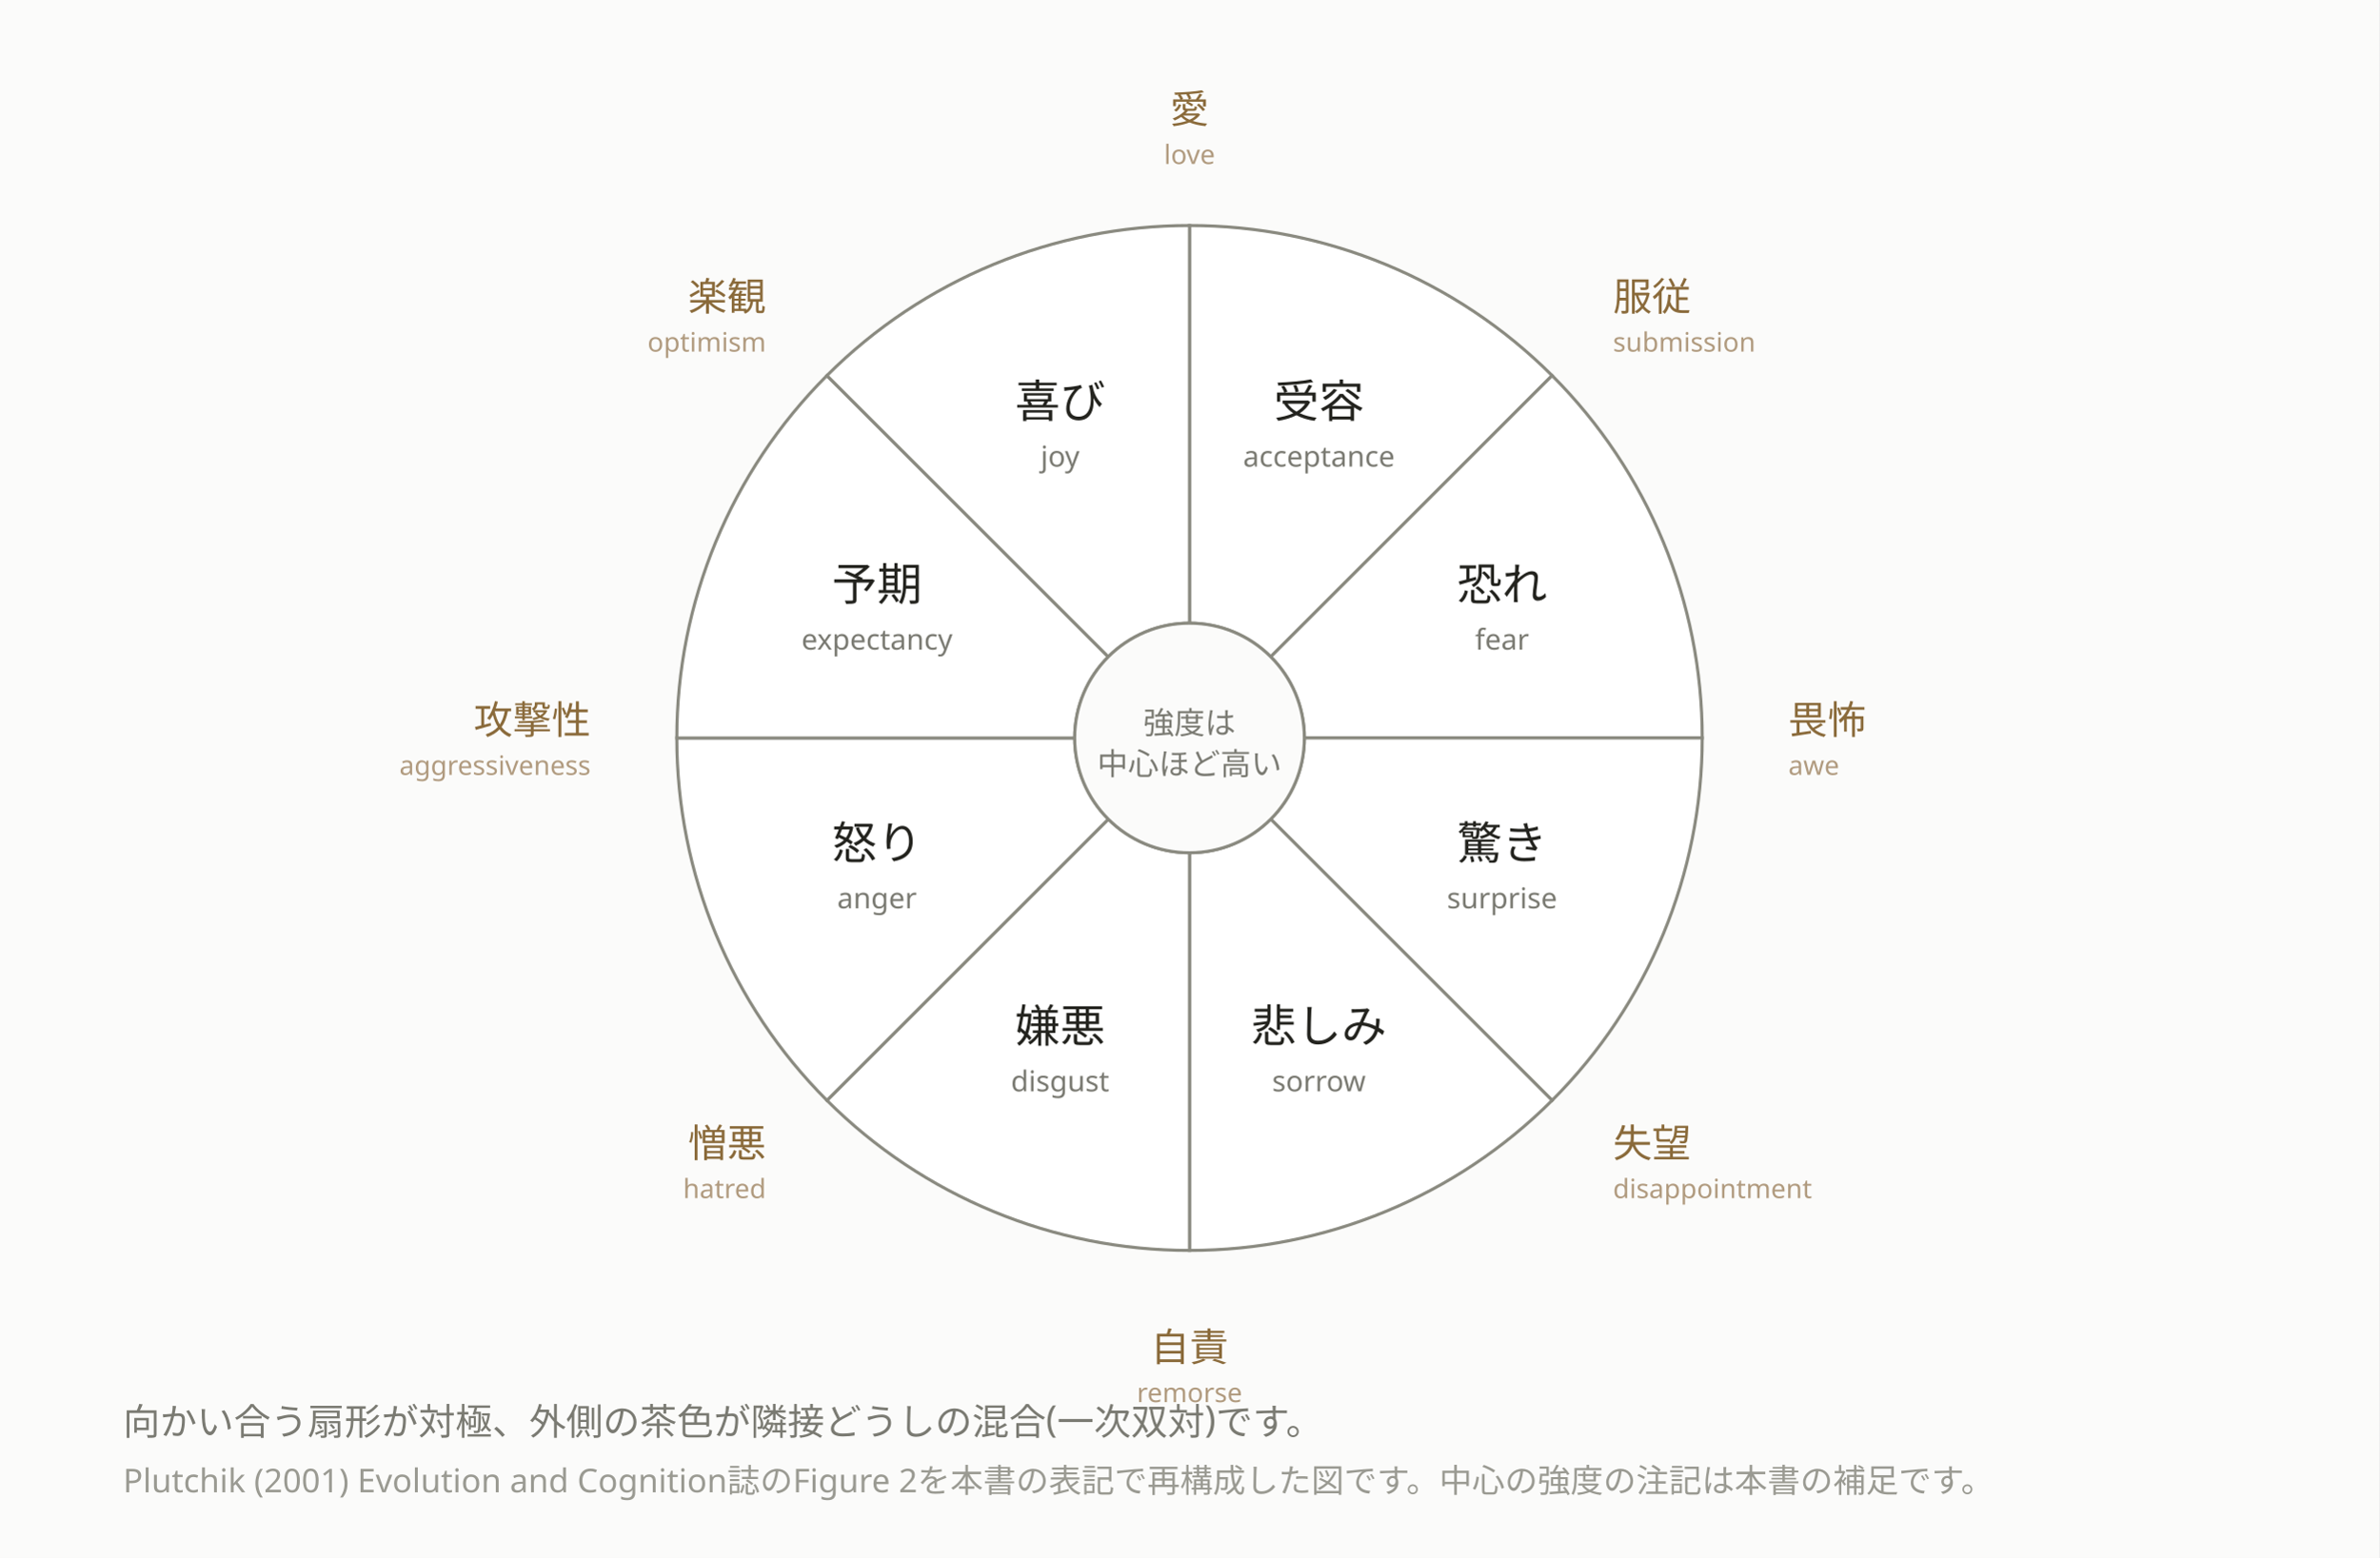
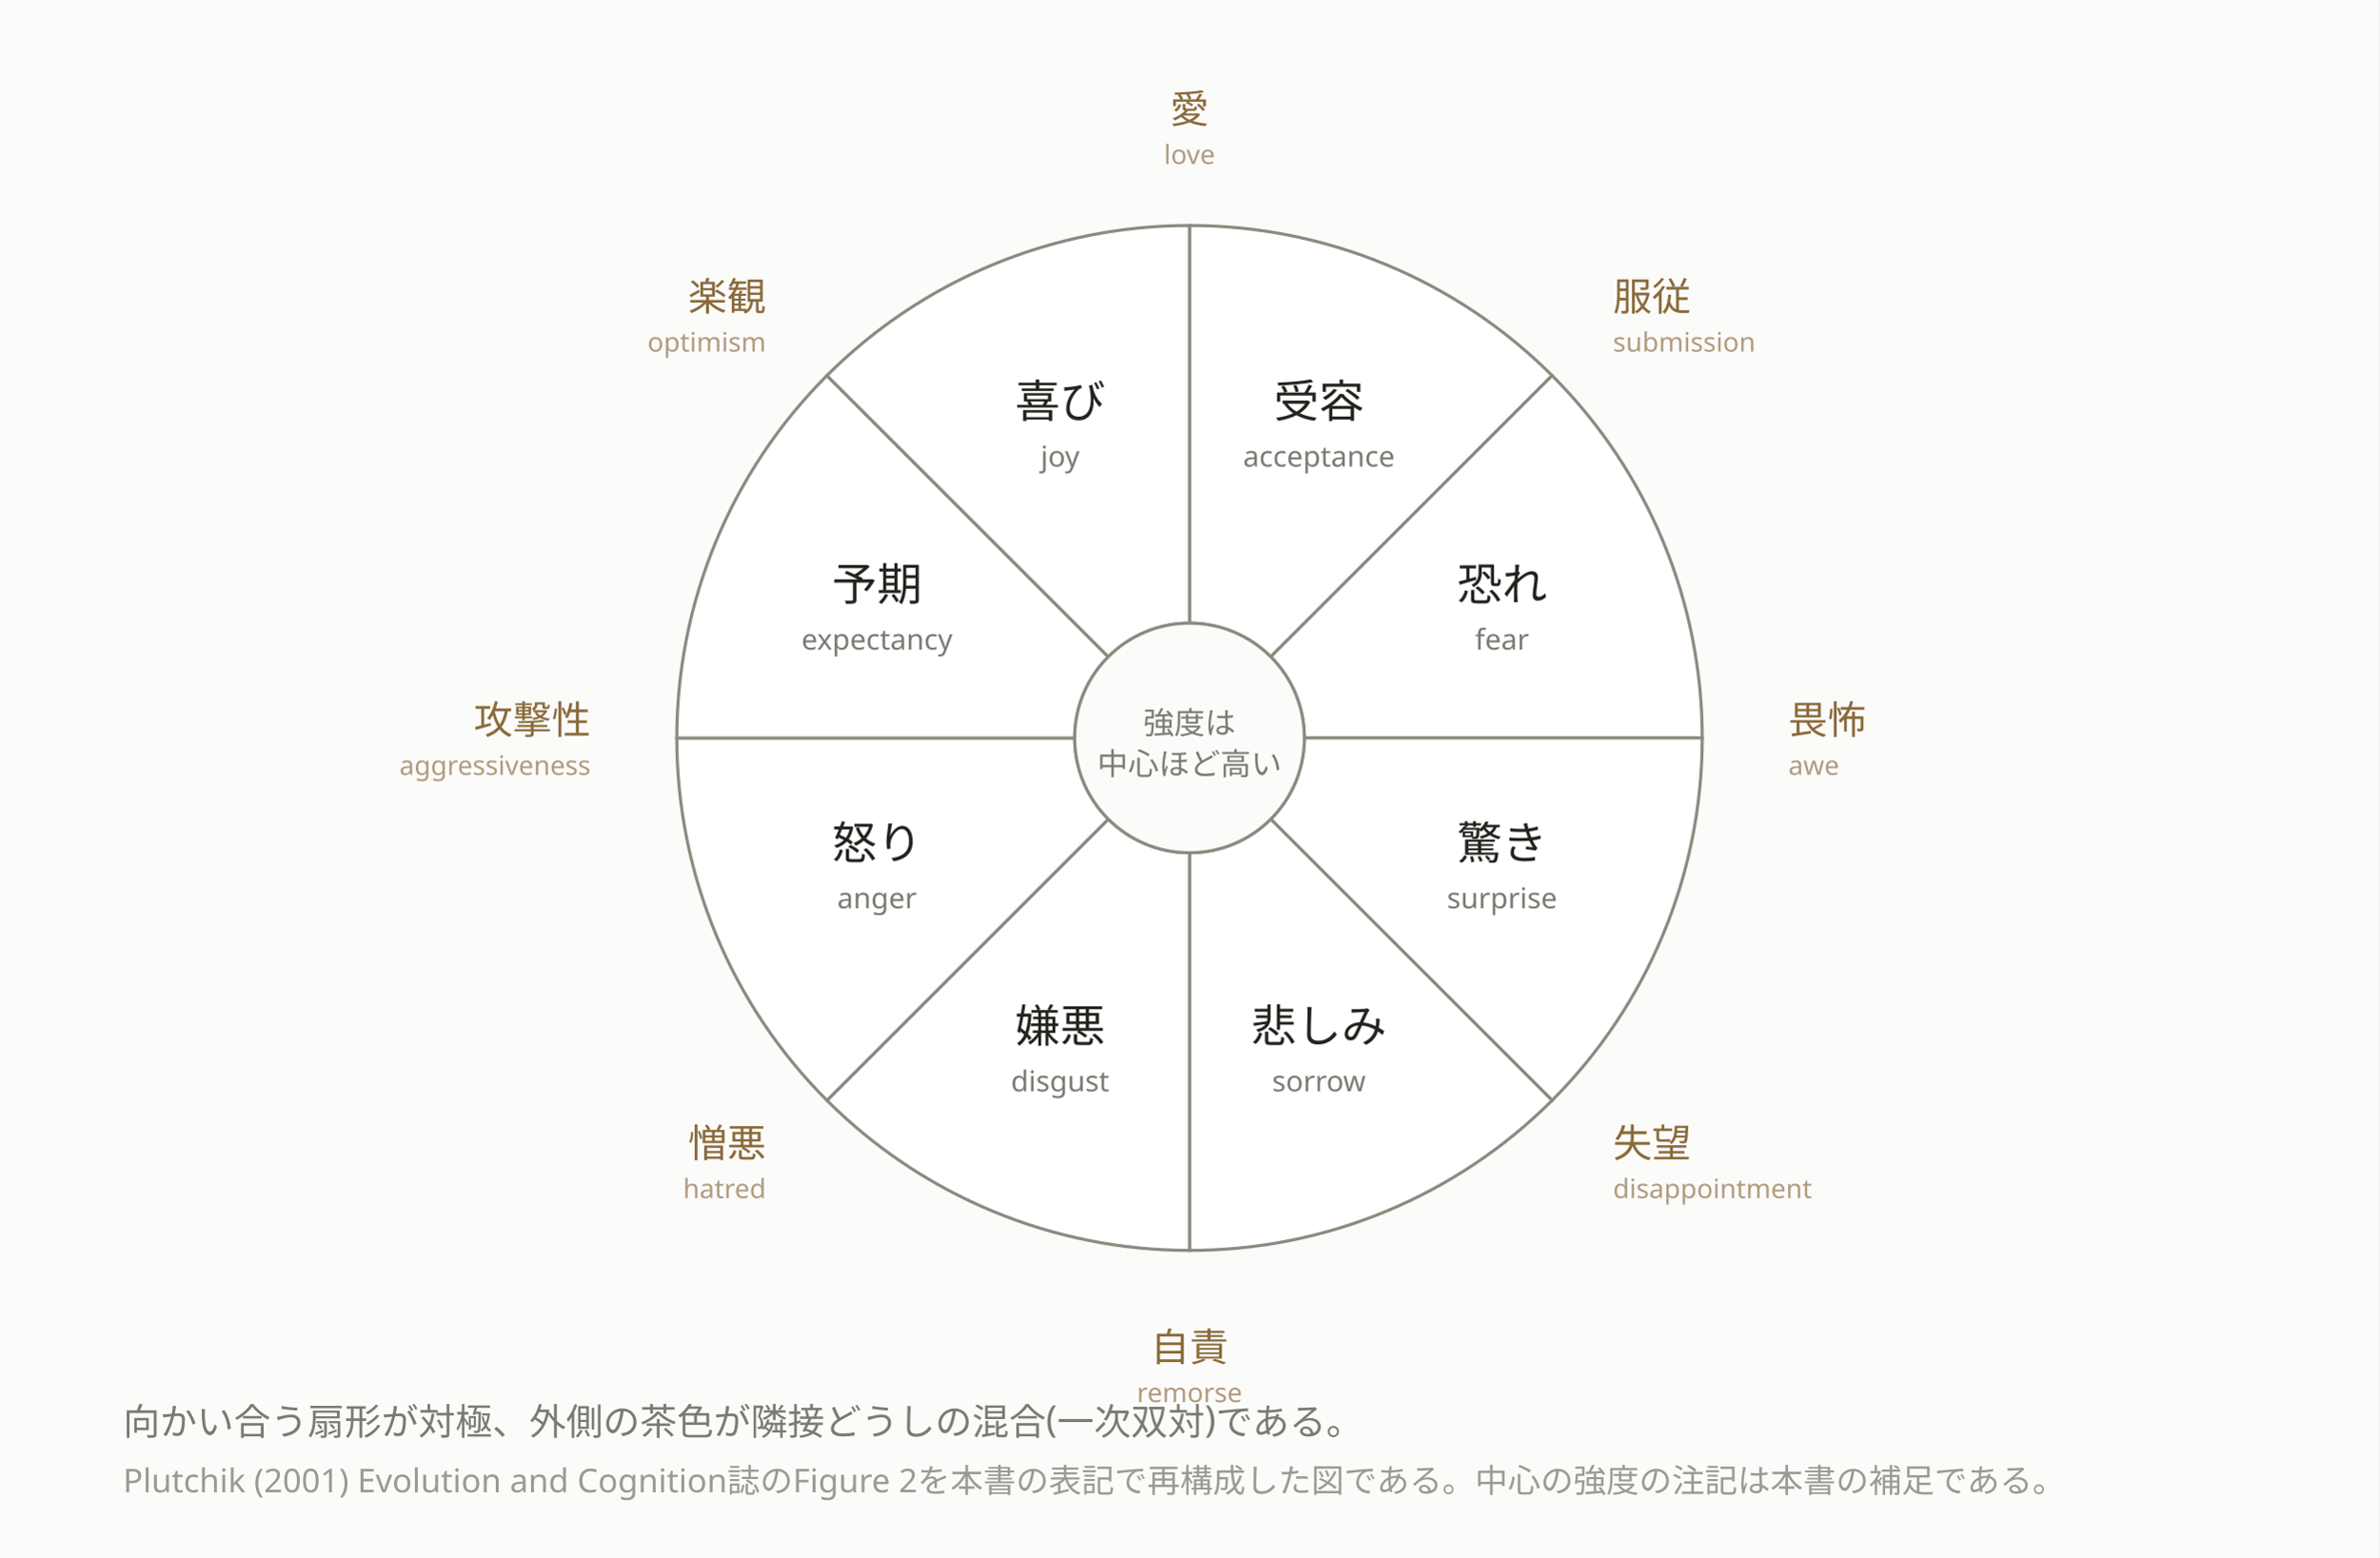
<svg xmlns="http://www.w3.org/2000/svg" width="1160" height="760" viewBox="0 0 1160 760" font-family="'Hiragino Sans','Hiragino Kaku Gothic ProN','Noto Sans JP',sans-serif">
  <rect width="1160" height="760" fill="#fbfbfa" />
  <path d="M580.0,304.0 L580.0,110.0 A250,250 0 0 1 756.8,183.2 L619.6,320.4 A56,56 0 0 0 580.0,304.0 Z" fill="#ffffff" stroke="#8a8a80" stroke-width="1.5" />
  <path d="M619.6,320.4 L756.8,183.2 A250,250 0 0 1 830.0,360.0 L636.0,360.0 A56,56 0 0 0 619.6,320.4 Z" fill="#ffffff" stroke="#8a8a80" stroke-width="1.5" />
  <path d="M636.0,360.0 L830.0,360.0 A250,250 0 0 1 756.8,536.8 L619.6,399.6 A56,56 0 0 0 636.0,360.0 Z" fill="#ffffff" stroke="#8a8a80" stroke-width="1.5" />
  <path d="M619.6,399.6 L756.8,536.8 A250,250 0 0 1 580.0,610.0 L580.0,416.0 A56,56 0 0 0 619.6,399.6 Z" fill="#ffffff" stroke="#8a8a80" stroke-width="1.5" />
  <path d="M580.0,416.0 L580.0,610.0 A250,250 0 0 1 403.2,536.8 L540.4,399.6 A56,56 0 0 0 580.0,416.0 Z" fill="#ffffff" stroke="#8a8a80" stroke-width="1.5" />
  <path d="M540.4,399.6 L403.2,536.8 A250,250 0 0 1 330.0,360.0 L524.0,360.0 A56,56 0 0 0 540.4,399.6 Z" fill="#ffffff" stroke="#8a8a80" stroke-width="1.5" />
  <path d="M524.0,360.0 L330.0,360.0 A250,250 0 0 1 403.2,183.2 L540.4,320.4 A56,56 0 0 0 524.0,360.0 Z" fill="#ffffff" stroke="#8a8a80" stroke-width="1.5" />
  <path d="M540.4,320.4 L403.2,183.2 A250,250 0 0 1 580.0,110.0 L580.0,304.0 A56,56 0 0 0 540.4,320.4 Z" fill="#ffffff" stroke="#8a8a80" stroke-width="1.5" />
  <line x1="601.4" y1="308.3" x2="558.6" y2="411.7" stroke="#dcdcd6" stroke-width="1" stroke-dasharray="3,4" />
  <line x1="631.7" y1="338.6" x2="528.3" y2="381.4" stroke="#dcdcd6" stroke-width="1" stroke-dasharray="3,4" />
  <line x1="631.7" y1="381.4" x2="528.3" y2="338.6" stroke="#dcdcd6" stroke-width="1" stroke-dasharray="3,4" />
  <line x1="601.4" y1="411.7" x2="558.6" y2="308.3" stroke="#dcdcd6" stroke-width="1" stroke-dasharray="3,4" />
  <text x="643.1" y="203.6" font-size="22" fill="#24241f" text-anchor="middle">受容</text>
  <text x="643.1" y="227.6" font-size="14" fill="#7a7a72" text-anchor="middle">acceptance</text>
  <text x="732.4" y="292.9" font-size="22" fill="#24241f" text-anchor="middle">恐れ</text>
  <text x="732.4" y="316.9" font-size="14" fill="#7a7a72" text-anchor="middle">fear</text>
  <text x="732.4" y="419.1" font-size="22" fill="#24241f" text-anchor="middle">驚き</text>
  <text x="732.4" y="443.1" font-size="14" fill="#7a7a72" text-anchor="middle">surprise</text>
  <text x="643.1" y="508.4" font-size="22" fill="#24241f" text-anchor="middle">悲しみ</text>
  <text x="643.1" y="532.4" font-size="14" fill="#7a7a72" text-anchor="middle">sorrow</text>
  <text x="516.9" y="508.4" font-size="22" fill="#24241f" text-anchor="middle">嫌悪</text>
  <text x="516.9" y="532.4" font-size="14" fill="#7a7a72" text-anchor="middle">disgust</text>
  <text x="427.6" y="419.1" font-size="22" fill="#24241f" text-anchor="middle">怒り</text>
  <text x="427.6" y="443.1" font-size="14" fill="#7a7a72" text-anchor="middle">anger</text>
  <text x="427.6" y="292.9" font-size="22" fill="#24241f" text-anchor="middle">予期</text>
  <text x="427.6" y="316.9" font-size="14" fill="#7a7a72" text-anchor="middle">expectancy</text>
  <text x="516.9" y="203.6" font-size="22" fill="#24241f" text-anchor="middle">喜び</text>
  <text x="516.9" y="227.6" font-size="14" fill="#7a7a72" text-anchor="middle">joy</text>
  <text x="580.0" y="60.0" font-size="19" fill="#8a6a3a" text-anchor="middle">愛</text>
  <text x="580.0" y="80.0" font-size="13" fill="#b09a7e" text-anchor="middle">love</text>
  <text x="786.5" y="151.5" font-size="19" fill="#8a6a3a" text-anchor="start">服従</text>
  <text x="786.5" y="171.5" font-size="13" fill="#b09a7e" text-anchor="start">submission</text>
  <text x="872.0" y="358.0" font-size="19" fill="#8a6a3a" text-anchor="start">畏怖</text>
  <text x="872.0" y="378.0" font-size="13" fill="#b09a7e" text-anchor="start">awe</text>
  <text x="786.5" y="564.5" font-size="19" fill="#8a6a3a" text-anchor="start">失望</text>
  <text x="786.5" y="584.5" font-size="13" fill="#b09a7e" text-anchor="start">disappointment</text>
  <text x="580.0" y="664.0" font-size="19" fill="#8a6a3a" text-anchor="middle">自責</text>
  <text x="580.0" y="684.0" font-size="13" fill="#b09a7e" text-anchor="middle">remorse</text>
  <text x="373.5" y="564.5" font-size="19" fill="#8a6a3a" text-anchor="end">憎悪</text>
  <text x="373.5" y="584.5" font-size="13" fill="#b09a7e" text-anchor="end">hatred</text>
  <text x="288.0" y="358.0" font-size="19" fill="#8a6a3a" text-anchor="end">攻撃性</text>
  <text x="288.0" y="378.0" font-size="13" fill="#b09a7e" text-anchor="end">aggressiveness</text>
  <text x="373.5" y="151.5" font-size="19" fill="#8a6a3a" text-anchor="end">楽観</text>
  <text x="373.5" y="171.5" font-size="13" fill="#b09a7e" text-anchor="end">optimism</text>
  <circle cx="580" cy="360" r="56" fill="#fbfbfa" stroke="#8a8a80" stroke-width="1.5" />
  <text x="580" y="358" font-size="15" fill="#7a7a72" text-anchor="middle">強度は</text>
  <text x="580" y="378" font-size="15" fill="#7a7a72" text-anchor="middle">中心ほど高い</text>
-   <text x="60" y="700" font-size="18" fill="#7a7a72">向かい合う扇形が対極、外側の茶色が隣接どうしの混合(一次双対)です。</text>
-   <text x="60" y="728" font-size="16" fill="#9a9a92">Plutchik (2001) Evolution and Cognition誌のFigure 2を本書の表記で再構成した図です。中心の強度の注記は本書の補足です。</text>
+   <text x="60" y="700" font-size="18" fill="#7a7a72">向かい合う扇形が対極、外側の茶色が隣接どうしの混合(一次双対)である。</text>
+   <text x="60" y="728" font-size="16" fill="#9a9a92">Plutchik (2001) Evolution and Cognition誌のFigure 2を本書の表記で再構成した図である。中心の強度の注記は本書の補足である。</text>
</svg>
